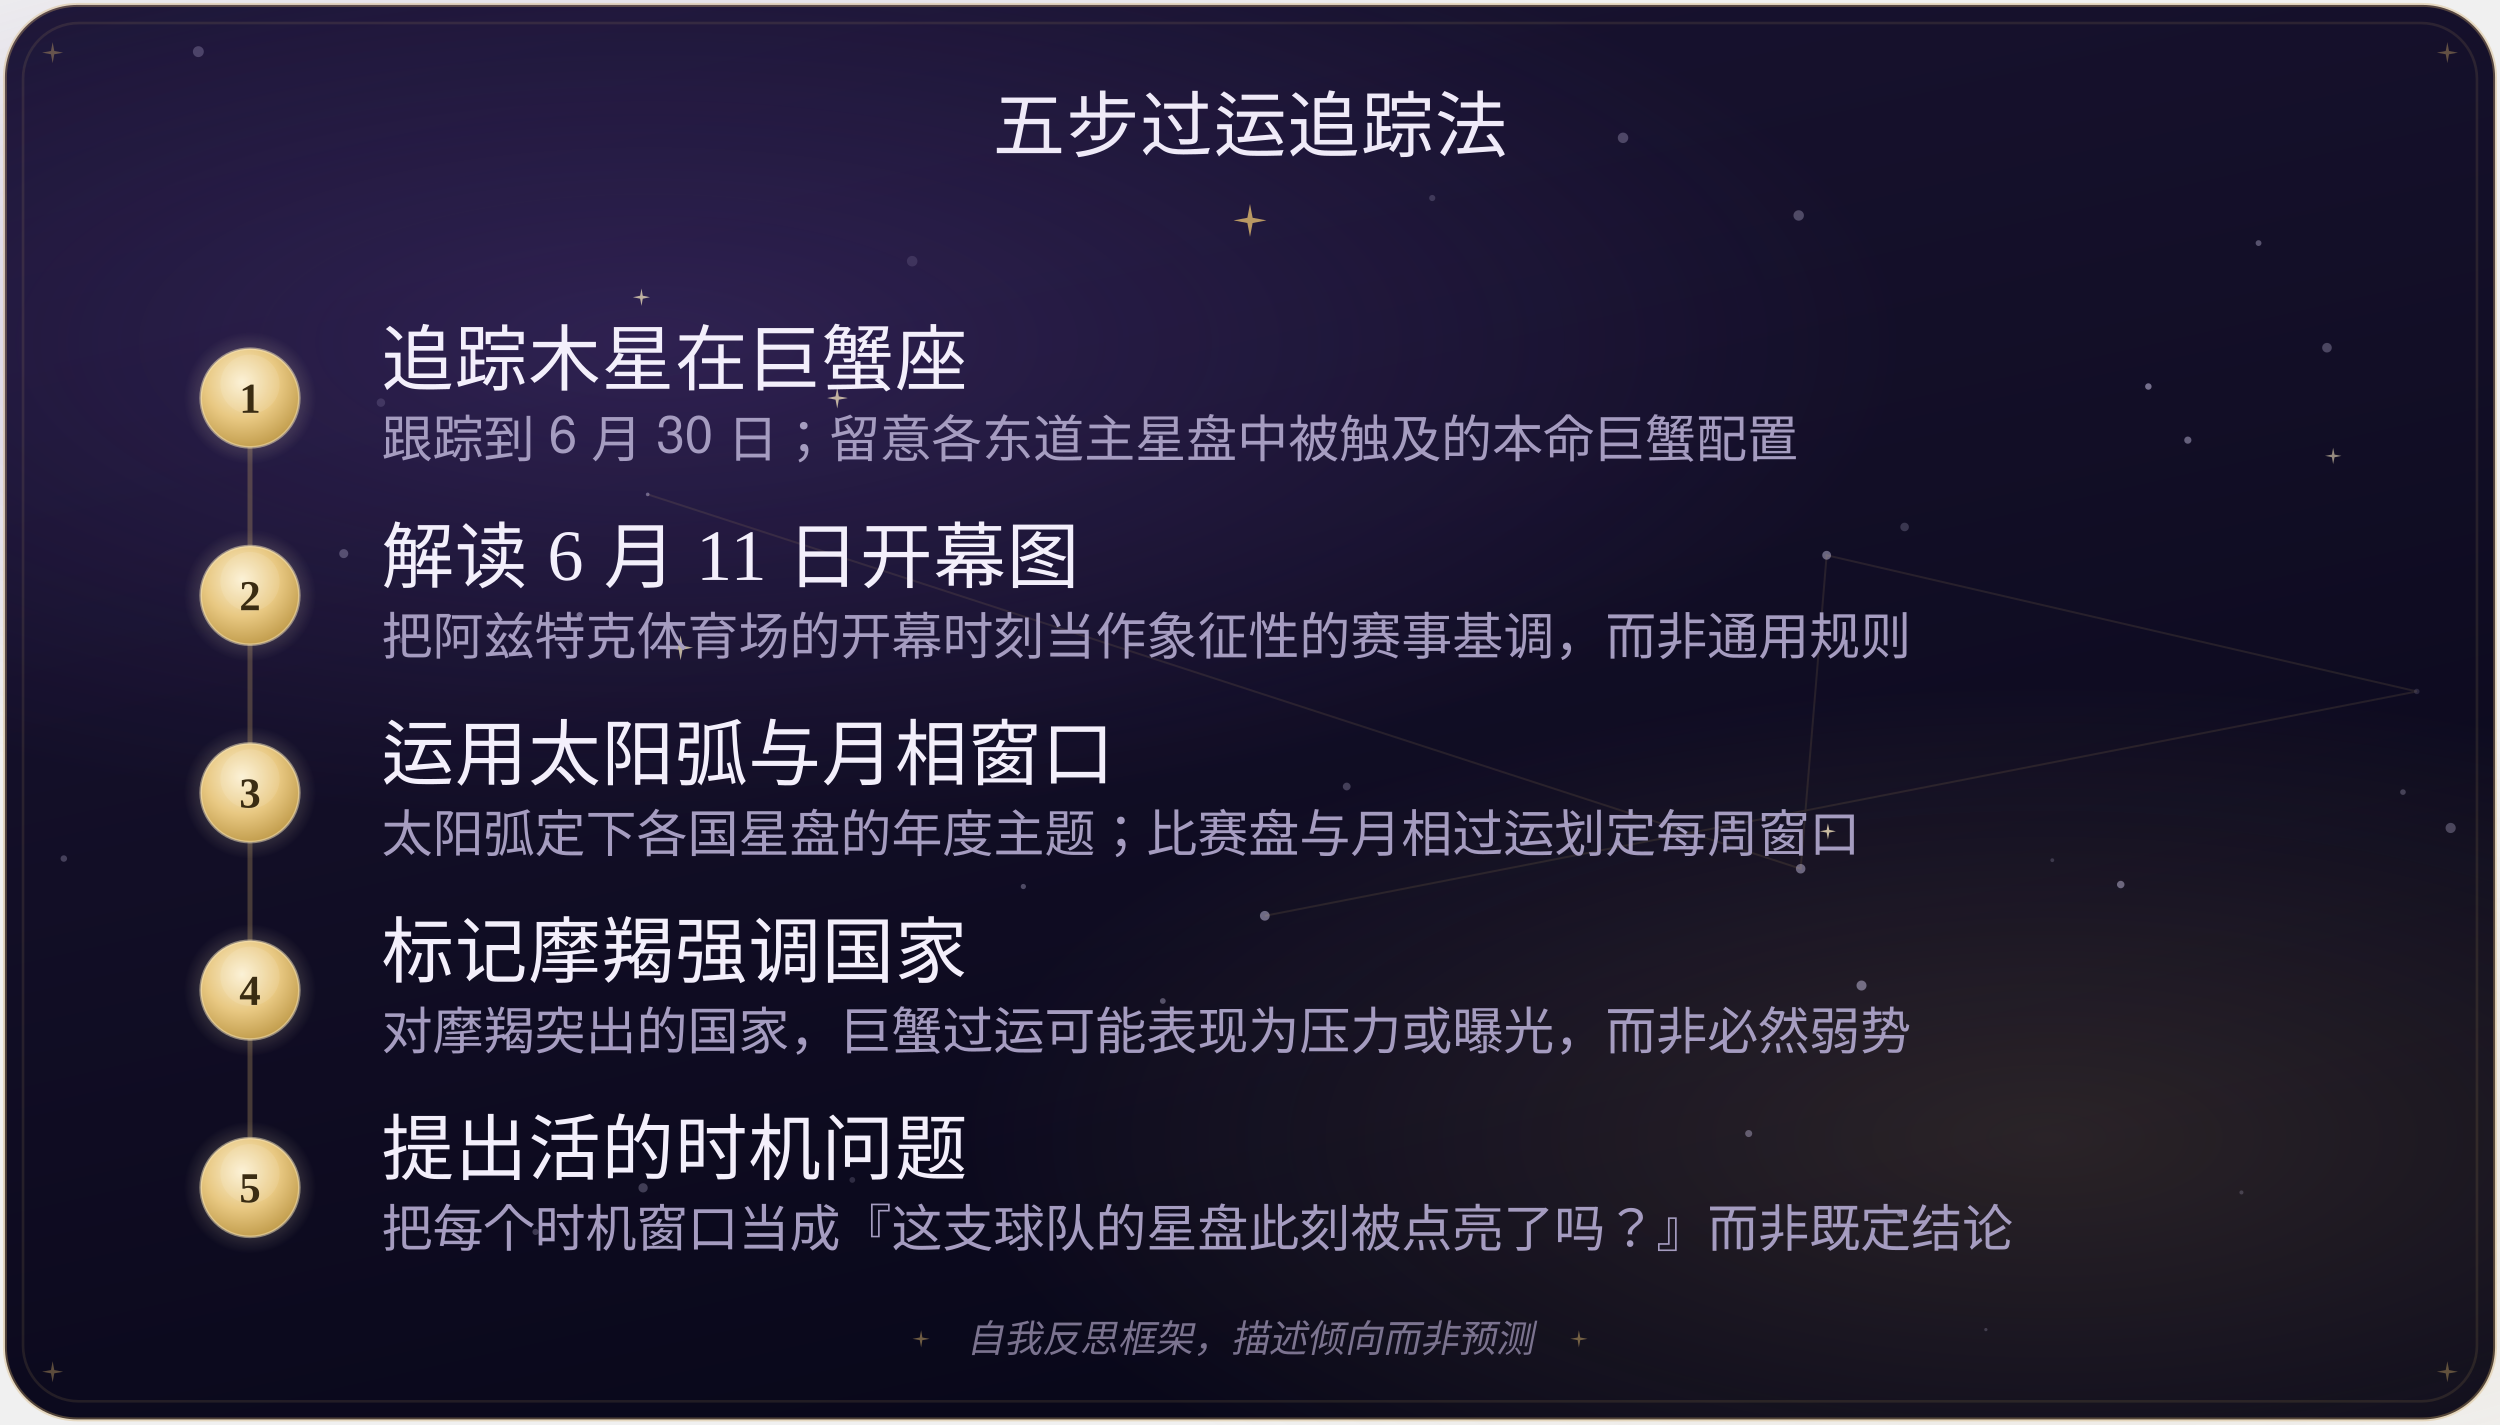
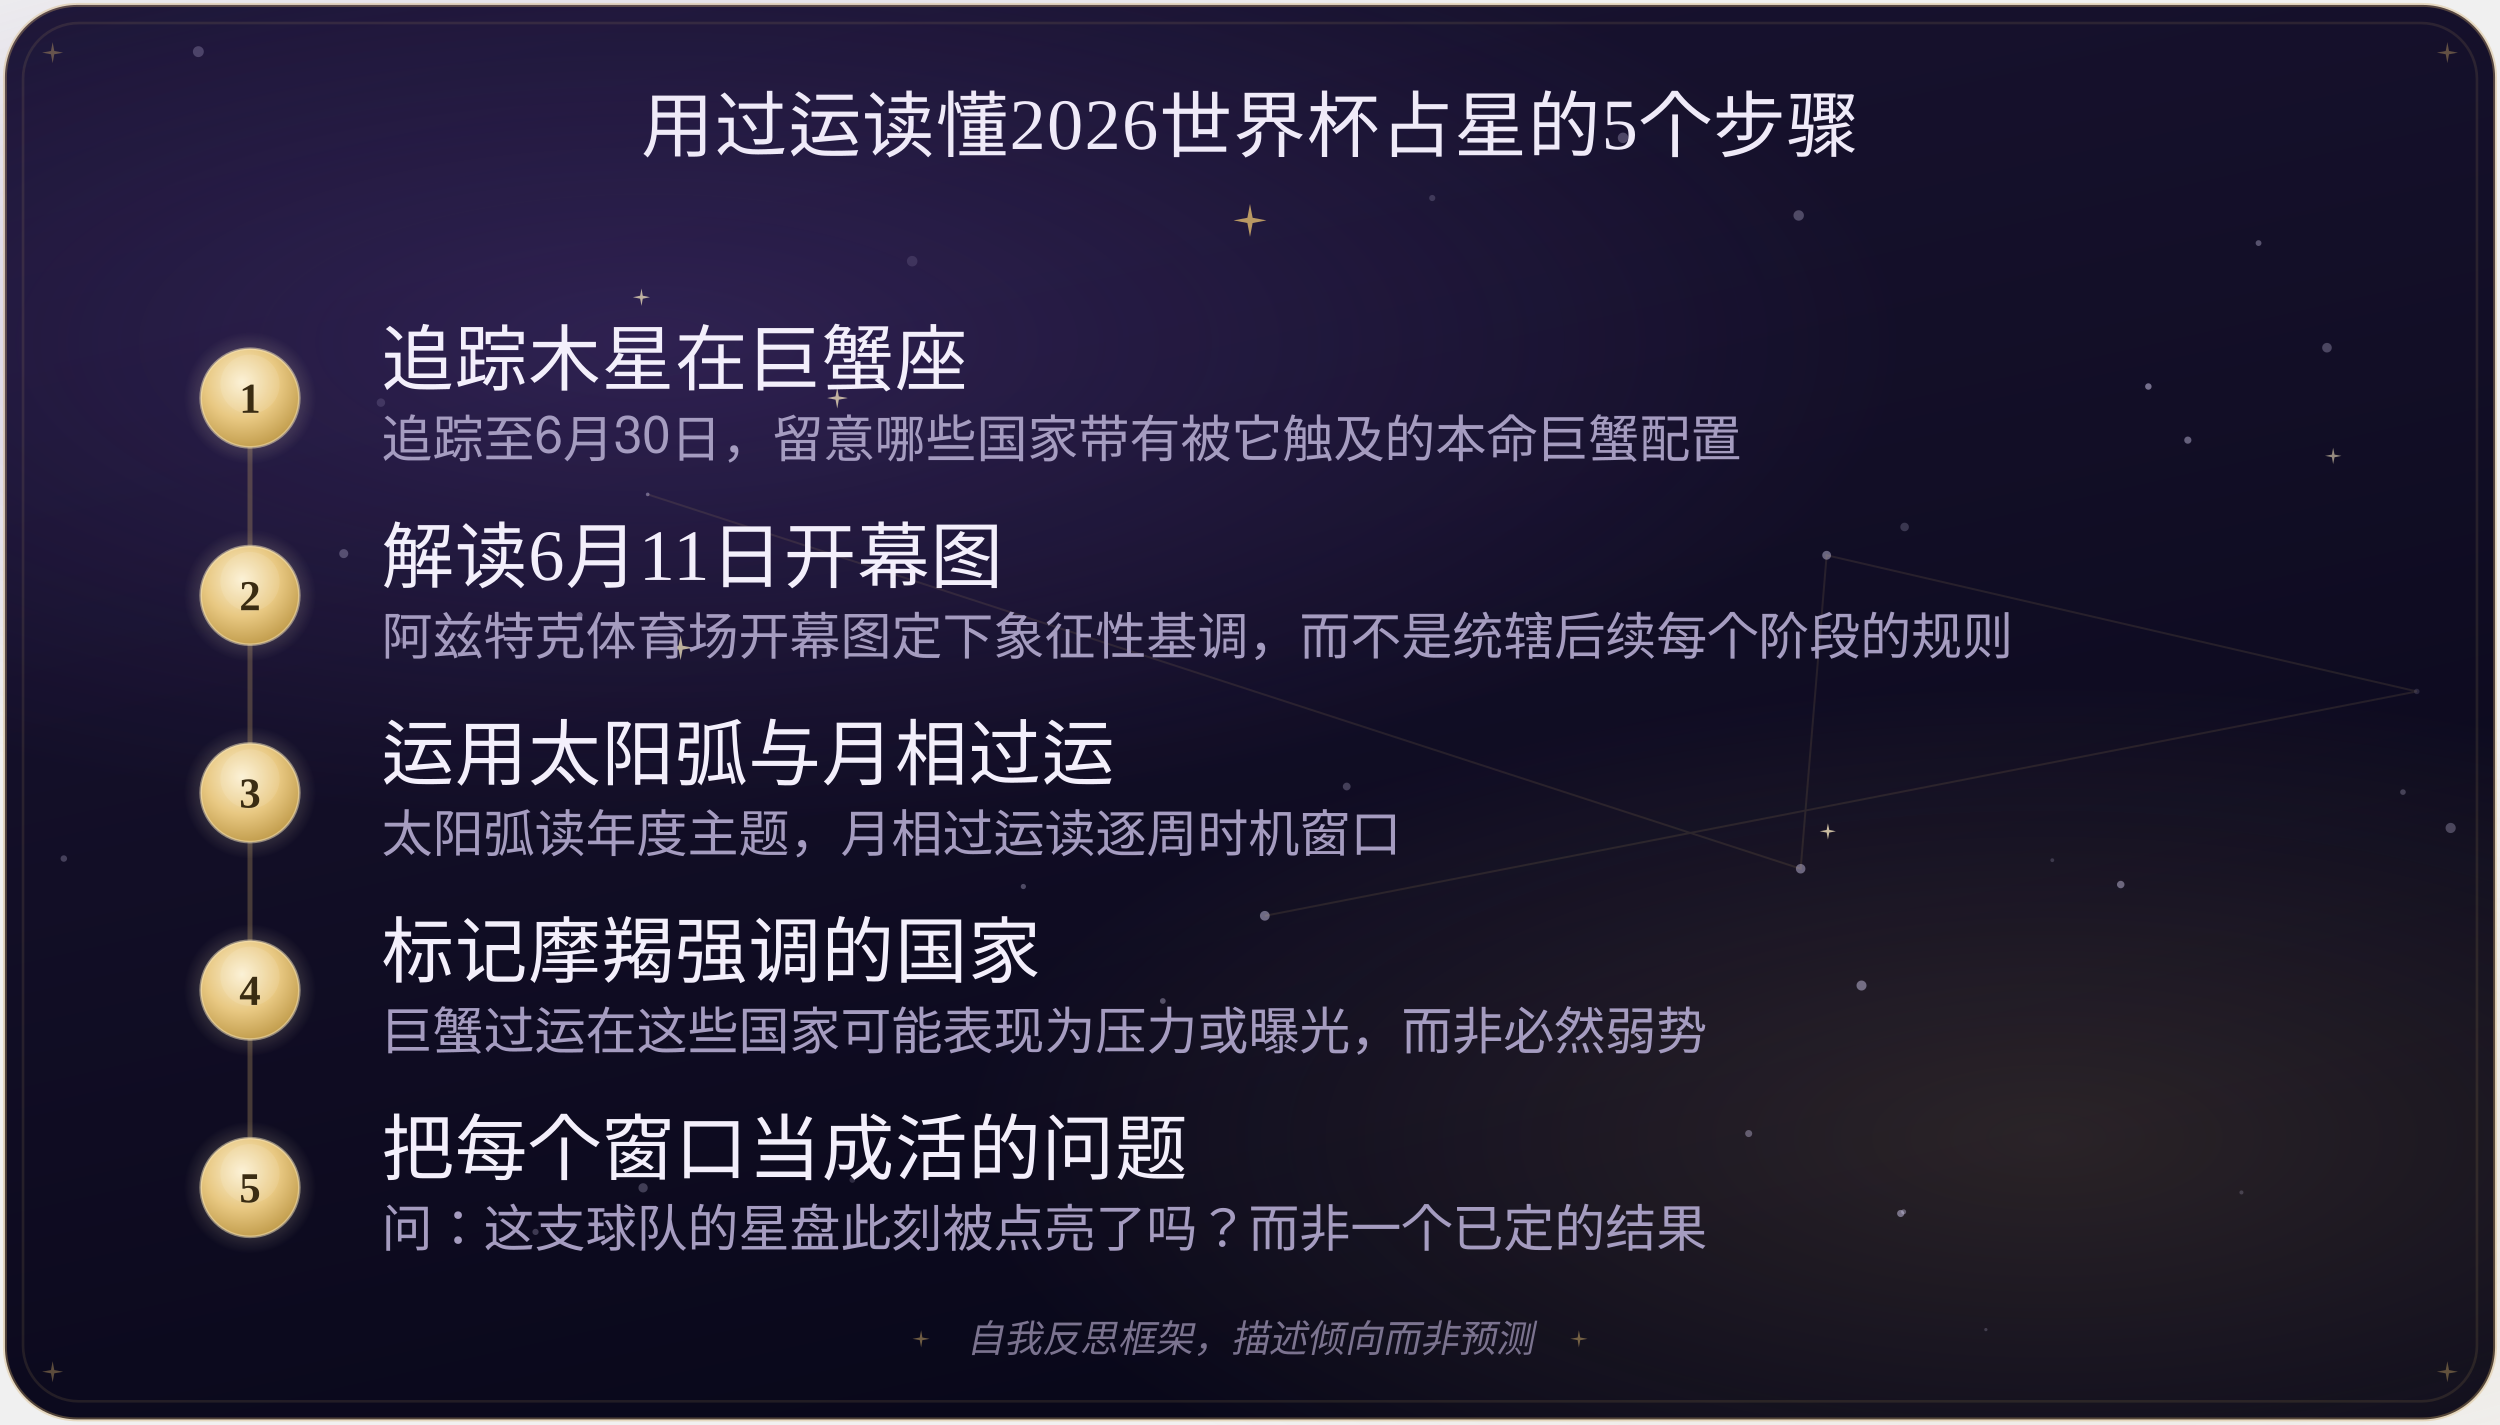
- <svg xmlns="http://www.w3.org/2000/svg" viewBox="0 0 760 433" role="img" aria-label="五步过运追踪法">
+ <svg xmlns="http://www.w3.org/2000/svg" viewBox="0 0 760 433" role="img" aria-label="用过运读懂2026世界杯占星的5个步骤">
  <defs>
    <linearGradient id="worldcup2026astrologyprediction0zh-panel" x1="0" y1="0" x2="0.4" y2="1">
      <stop offset="0" stop-color="#1a1433" />
      <stop offset="0.55" stop-color="#120e26" />
      <stop offset="1" stop-color="#09081a" />
    </linearGradient>
    <radialGradient id="worldcup2026astrologyprediction0zh-foil" cx="0.42" cy="0.34" r="0.75">
      <stop offset="0" stop-color="#fbf0d2" />
      <stop offset="0.5" stop-color="#e8c882" />
      <stop offset="1" stop-color="#b8923f" />
    </radialGradient>
    <radialGradient id="worldcup2026astrologyprediction0zh-glow" cx="0.5" cy="0.5" r="0.5">
      <stop offset="0" stop-color="#f6e6bf" />
      <stop offset="1" stop-color="#f6e6bf" stop-opacity="0" />
    </radialGradient>
    <radialGradient id="worldcup2026astrologyprediction0zh-neb1" cx="0.5" cy="0.5" r="0.5">
      <stop offset="0" stop-color="#6f4bb0" stop-opacity="0.28" />
      <stop offset="1" stop-color="#6f4bb0" stop-opacity="0" />
    </radialGradient>
    <radialGradient id="worldcup2026astrologyprediction0zh-neb2" cx="0.5" cy="0.5" r="0.5">
      <stop offset="0" stop-color="#d4af6a" stop-opacity="0.16" />
      <stop offset="1" stop-color="#d4af6a" stop-opacity="0" />
    </radialGradient>
    <linearGradient id="worldcup2026astrologyprediction0zh-rule" x1="0" y1="0" x2="1" y2="0">
      <stop offset="0" stop-color="#d4af6a" stop-opacity="0" />
      <stop offset="0.5" stop-color="#d4af6a" stop-opacity="0.6" />
      <stop offset="1" stop-color="#d4af6a" stop-opacity="0" />
    </linearGradient>
  </defs>
  <rect x="1.5" y="1.5" width="757" height="430" rx="22" fill="url(#worldcup2026astrologyprediction0zh-panel)" />
  <ellipse cx="198" cy="104" rx="380" ry="147" fill="url(#worldcup2026astrologyprediction0zh-neb1)" />
  <ellipse cx="623" cy="346" rx="334" ry="139" fill="url(#worldcup2026astrologyprediction0zh-neb2)" />
  <circle cx="565.9" cy="299.6" r="1.52" fill="#cfc8ea" opacity="0.48" />
  <circle cx="707.4" cy="105.7" r="1.46" fill="#cfc8ea" opacity="0.30" />
  <circle cx="546.8" cy="65.5" r="1.59" fill="#cfc8ea" opacity="0.31" />
  <circle cx="384.5" cy="278.4" r="1.48" fill="#cfc8ea" opacity="0.49" />
  <circle cx="734.7" cy="210.2" r="0.83" fill="#cfc8ea" opacity="0.15" />
  <circle cx="686.6" cy="73.9" r="0.89" fill="#cfc8ea" opacity="0.36" />
  <circle cx="681.4" cy="362.5" r="0.62" fill="#cfc8ea" opacity="0.22" />
  <circle cx="467.6" cy="187.8" r="0.91" fill="#cfc8ea" opacity="0.12" />
  <circle cx="259.1" cy="358.7" r="0.88" fill="#cfc8ea" opacity="0.18" />
  <circle cx="493.4" cy="41.9" r="1.59" fill="#cfc8ea" opacity="0.29" />
  <circle cx="603.7" cy="404.2" r="0.50" fill="#cfc8ea" opacity="0.22" />
  <circle cx="531.6" cy="344.6" r="1.08" fill="#cfc8ea" opacity="0.38" />
  <circle cx="644.7" cy="268.9" r="1.14" fill="#cfc8ea" opacity="0.46" />
  <circle cx="115.8" cy="122.4" r="1.28" fill="#cfc8ea" opacity="0.16" />
  <circle cx="311.1" cy="269.5" r="0.80" fill="#cfc8ea" opacity="0.33" />
  <circle cx="730.5" cy="240.8" r="0.86" fill="#cfc8ea" opacity="0.27" />
  <circle cx="435.4" cy="60.2" r="0.94" fill="#cfc8ea" opacity="0.20" />
  <circle cx="579.0" cy="160.2" r="1.30" fill="#cfc8ea" opacity="0.22" />
  <circle cx="555.3" cy="168.8" r="1.34" fill="#cfc8ea" opacity="0.46" />
  <circle cx="653.1" cy="117.5" r="0.99" fill="#cfc8ea" opacity="0.52" />
  <circle cx="60.3" cy="15.7" r="1.66" fill="#cfc8ea" opacity="0.25" />
  <circle cx="623.9" cy="261.5" r="0.59" fill="#cfc8ea" opacity="0.20" />
  <circle cx="547.4" cy="264.1" r="1.45" fill="#cfc8ea" opacity="0.45" />
  <circle cx="162.8" cy="374.5" r="0.95" fill="#cfc8ea" opacity="0.25" />
  <circle cx="196.9" cy="150.3" r="0.56" fill="#cfc8ea" opacity="0.42" />
  <circle cx="665.1" cy="133.8" r="1.10" fill="#cfc8ea" opacity="0.44" />
  <circle cx="19.4" cy="261.0" r="0.99" fill="#cfc8ea" opacity="0.27" />
  <circle cx="577.8" cy="368.9" r="1.09" fill="#cfc8ea" opacity="0.50" />
  <circle cx="104.5" cy="168.3" r="1.37" fill="#cfc8ea" opacity="0.31" />
  <circle cx="195.5" cy="361.1" r="1.41" fill="#cfc8ea" opacity="0.27" />
  <circle cx="409.4" cy="239.1" r="1.18" fill="#cfc8ea" opacity="0.27" />
  <circle cx="176.2" cy="187.0" r="0.93" fill="#cfc8ea" opacity="0.54" />
  <circle cx="353.5" cy="304.3" r="0.88" fill="#cfc8ea" opacity="0.36" />
  <circle cx="745.0" cy="251.7" r="1.55" fill="#cfc8ea" opacity="0.30" />
  <circle cx="122.1" cy="194.7" r="0.85" fill="#cfc8ea" opacity="0.22" />
  <circle cx="277.3" cy="79.4" r="1.60" fill="#cfc8ea" opacity="0.14" />
  <circle cx="578.7" cy="368.4" r="0.77" fill="#cfc8ea" opacity="0.39" />
  <path d="M 195.023 87.7 L 195.4 89.9 L 197.6 90.355 L 195.4 90.8 L 195.023 93.0 L 194.6 90.8 L 192.4 90.355 L 194.6 89.9 Z" fill="#f6e6bf" opacity="0.73" />
  <path d="M 206.902 193.1 L 207.5 196.3 L 210.7 196.894 L 207.5 197.5 L 206.902 200.7 L 206.3 197.5 L 203.1 196.894 L 206.3 196.3 Z" fill="#f6e6bf" opacity="0.738" />
  <path d="M 709.273 136.1 L 709.7 138.2 L 711.8 138.582 L 709.7 139.0 L 709.273 141.1 L 708.9 139.0 L 706.8 138.582 L 708.9 138.2 Z" fill="#f6e6bf" opacity="0.581" />
  <path d="M 555.69 250.3 L 556.1 252.3 L 558.1 252.714 L 556.1 253.1 L 555.69 255.2 L 555.3 253.1 L 553.2 252.714 L 555.3 252.3 Z" fill="#f6e6bf" opacity="0.794" />
  <path d="M 254.529 117.8 L 255.0 120.5 L 257.7 120.999 L 255.0 121.5 L 254.529 124.2 L 254.0 121.5 L 251.4 120.999 L 254.0 120.5 Z" fill="#f6e6bf" opacity="0.744" />
  <path d="M 384.5 278.4 L 734.7 210.2 L 555.3 168.8 L 547.4 264.1 L 196.9 150.3" fill="none" stroke="#d4af6a" stroke-width="0.6" opacity="0.12" />
  <rect x="1.5" y="1.5" width="757" height="430" rx="22" fill="none" stroke="#d4af6a" stroke-opacity="0.34" stroke-width="1.2" />
  <rect x="7" y="7" width="746" height="419" rx="17" fill="none" stroke="#d4af6a" stroke-opacity="0.12" stroke-width="0.8" />
  <path d="M 16 12.8 L 16.5 15.5 L 19.2 16 L 16.5 16.5 L 16 19.2 L 15.5 16.5 L 12.8 16 L 15.5 15.5 Z" fill="#d4af6a" opacity="0.4" />
  <path d="M 744 12.8 L 744.5 15.5 L 747.2 16 L 744.5 16.5 L 744 19.2 L 743.5 16.5 L 740.8 16 L 743.5 15.5 Z" fill="#d4af6a" opacity="0.4" />
  <path d="M 16 413.8 L 16.5 416.5 L 19.2 417 L 16.5 417.5 L 16 420.2 L 15.5 417.5 L 12.8 417 L 15.5 416.5 Z" fill="#d4af6a" opacity="0.4" />
  <path d="M 744 413.8 L 744.5 416.5 L 747.2 417 L 744.5 417.5 L 744 420.2 L 743.5 417.5 L 740.8 417 L 743.5 416.5 Z" fill="#d4af6a" opacity="0.4" />
-   <text x="380" y="46" text-anchor="middle" font-family="Georgia, 'Times New Roman', serif" font-size="22" letter-spacing="0.4" fill="#efeaf8">五步过运追踪法</text>
+   <text x="380" y="46" text-anchor="middle" font-family="Georgia, 'Times New Roman', serif" font-size="22" letter-spacing="0.4" fill="#efeaf8">用过运读懂2026世界杯占星的5个步骤</text>
  <line x1="230" y1="67" x2="368" y2="67" stroke="url(#worldcup2026astrologyprediction0zh-rule)" stroke-width="1" />
  <line x1="392" y1="67" x2="530" y2="67" stroke="url(#worldcup2026astrologyprediction0zh-rule)" stroke-width="1" />
  <path d="M 380 62.0 L 380.8 66.2 L 385.0 67 L 380.8 67.8 L 380 72.0 L 379.2 67.8 L 375.0 67 L 379.2 66.2 Z" fill="#d4af6a" opacity="0.85" />
  <line x1="76" y1="121" x2="76" y2="361" stroke="#d4af6a" stroke-opacity="0.28" stroke-width="1.5" />
  <circle cx="76" cy="121" r="20.0" fill="url(#worldcup2026astrologyprediction0zh-glow)" opacity="0.5" />
  <circle cx="76" cy="121" r="15" fill="url(#worldcup2026astrologyprediction0zh-foil)" stroke="#f6e6bf" stroke-opacity="0.5" stroke-width="0.8" />
  <circle cx="76" cy="116.8" r="9.0" fill="#ffffff" opacity="0.10" />
  <text x="76" y="125.5" text-anchor="middle" font-family="Georgia, 'Times New Roman', serif" font-size="13" font-weight="700" fill="#3a2c12">1</text>
  <text x="116" y="117.0" font-family="Georgia, 'Times New Roman', serif" font-size="22" letter-spacing="0.3" fill="#f3effb">追踪木星在巨蟹座</text>
-   <text x="116" y="139.0" font-family="Helvetica, Arial, sans-serif" font-size="15.5" fill="#a59cc0">跟踪到 6 月 30 日；留意各东道主星盘中被触及的本命巨蟹配置</text>
+   <text x="116" y="139.0" font-family="Helvetica, Arial, sans-serif" font-size="15.5" fill="#a59cc0">追踪至6月30日，留意哪些国家带有被它触及的本命巨蟹配置</text>
  <circle cx="76" cy="181" r="20.0" fill="url(#worldcup2026astrologyprediction0zh-glow)" opacity="0.5" />
  <circle cx="76" cy="181" r="15" fill="url(#worldcup2026astrologyprediction0zh-foil)" stroke="#f6e6bf" stroke-opacity="0.5" stroke-width="0.8" />
  <circle cx="76" cy="176.8" r="9.0" fill="#ffffff" opacity="0.10" />
  <text x="76" y="185.5" text-anchor="middle" font-family="Georgia, 'Times New Roman', serif" font-size="13" font-weight="700" fill="#3a2c12">2</text>
-   <text x="116" y="177.0" font-family="Georgia, 'Times New Roman', serif" font-size="22" letter-spacing="0.3" fill="#f3effb">解读 6 月 11 日开幕图</text>
-   <text x="116" y="199.0" font-family="Helvetica, Arial, sans-serif" font-size="15.5" fill="#a59cc0">把阿兹特克体育场的开幕时刻当作象征性的赛事基调，而非通用规则</text>
+   <text x="116" y="177.0" font-family="Georgia, 'Times New Roman', serif" font-size="22" letter-spacing="0.3" fill="#f3effb">解读6月11日开幕图</text>
+   <text x="116" y="199.0" font-family="Helvetica, Arial, sans-serif" font-size="15.5" fill="#a59cc0">阿兹特克体育场开幕图定下象征性基调，而不是统辖后续每个阶段的规则</text>
  <circle cx="76" cy="241" r="20.0" fill="url(#worldcup2026astrologyprediction0zh-glow)" opacity="0.5" />
  <circle cx="76" cy="241" r="15" fill="url(#worldcup2026astrologyprediction0zh-foil)" stroke="#f6e6bf" stroke-opacity="0.5" stroke-width="0.8" />
  <circle cx="76" cy="236.8" r="9.0" fill="#ffffff" opacity="0.10" />
  <text x="76" y="245.5" text-anchor="middle" font-family="Georgia, 'Times New Roman', serif" font-size="13" font-weight="700" fill="#3a2c12">3</text>
-   <text x="116" y="237.0" font-family="Georgia, 'Times New Roman', serif" font-size="22" letter-spacing="0.3" fill="#f3effb">运用太阳弧与月相窗口</text>
-   <text x="116" y="259.0" font-family="Helvetica, Arial, sans-serif" font-size="15.5" fill="#a59cc0">太阳弧定下各国星盘的年度主题；比赛盘与月相过运划定每周窗口</text>
+   <text x="116" y="237.0" font-family="Georgia, 'Times New Roman', serif" font-size="22" letter-spacing="0.3" fill="#f3effb">运用太阳弧与月相过运</text>
+   <text x="116" y="259.0" font-family="Helvetica, Arial, sans-serif" font-size="15.5" fill="#a59cc0">太阳弧读年度主题，月相过运读逐周时机窗口</text>
  <circle cx="76" cy="301" r="20.0" fill="url(#worldcup2026astrologyprediction0zh-glow)" opacity="0.5" />
  <circle cx="76" cy="301" r="15" fill="url(#worldcup2026astrologyprediction0zh-foil)" stroke="#f6e6bf" stroke-opacity="0.5" stroke-width="0.8" />
  <circle cx="76" cy="296.8" r="9.0" fill="#ffffff" opacity="0.10" />
  <text x="76" y="305.5" text-anchor="middle" font-family="Georgia, 'Times New Roman', serif" font-size="13" font-weight="700" fill="#3a2c12">4</text>
-   <text x="116" y="297.0" font-family="Georgia, 'Times New Roman', serif" font-size="22" letter-spacing="0.3" fill="#f3effb">标记摩羯强调国家</text>
-   <text x="116" y="319.0" font-family="Helvetica, Arial, sans-serif" font-size="15.5" fill="#a59cc0">对摩羯突出的国家，巨蟹过运可能表现为压力或曝光，而非必然弱势</text>
+   <text x="116" y="297.0" font-family="Georgia, 'Times New Roman', serif" font-size="22" letter-spacing="0.3" fill="#f3effb">标记摩羯强调的国家</text>
+   <text x="116" y="319.0" font-family="Helvetica, Arial, sans-serif" font-size="15.5" fill="#a59cc0">巨蟹过运在这些国家可能表现为压力或曝光，而非必然弱势</text>
  <circle cx="76" cy="361" r="20.0" fill="url(#worldcup2026astrologyprediction0zh-glow)" opacity="0.5" />
  <circle cx="76" cy="361" r="15" fill="url(#worldcup2026astrologyprediction0zh-foil)" stroke="#f6e6bf" stroke-opacity="0.5" stroke-width="0.8" />
  <circle cx="76" cy="356.8" r="9.0" fill="#ffffff" opacity="0.10" />
  <text x="76" y="365.5" text-anchor="middle" font-family="Georgia, 'Times New Roman', serif" font-size="13" font-weight="700" fill="#3a2c12">5</text>
-   <text x="116" y="357.0" font-family="Georgia, 'Times New Roman', serif" font-size="22" letter-spacing="0.3" fill="#f3effb">提出活的时机问题</text>
-   <text x="116" y="379.0" font-family="Helvetica, Arial, sans-serif" font-size="15.5" fill="#a59cc0">把每个时机窗口当成『这支球队的星盘此刻被点亮了吗？』而非既定结论</text>
+   <text x="116" y="357.0" font-family="Georgia, 'Times New Roman', serif" font-size="22" letter-spacing="0.3" fill="#f3effb">把每个窗口当成活的问题</text>
+   <text x="116" y="379.0" font-family="Helvetica, Arial, sans-serif" font-size="15.5" fill="#a59cc0">问：这支球队的星盘此刻被点亮了吗？而非一个已定的结果</text>
  <path d="M 280.025 404.4 L 280.4 406.6 L 282.6 407 L 280.4 407.4 L 280.025 409.6 L 279.6 407.4 L 277.4 407 L 279.6 406.6 Z" fill="#d4af6a" opacity="0.5" />
  <text x="380" y="411" text-anchor="middle" font-family="Georgia, 'Times New Roman', serif" font-style="italic" font-size="11.5" fill="#7b738f">自我反思框架，描述倾向而非预测</text>
  <path d="M 479.975 404.4 L 480.4 406.6 L 482.6 407 L 480.4 407.4 L 479.975 409.6 L 479.6 407.4 L 477.4 407 L 479.6 406.6 Z" fill="#d4af6a" opacity="0.5" />
</svg>
